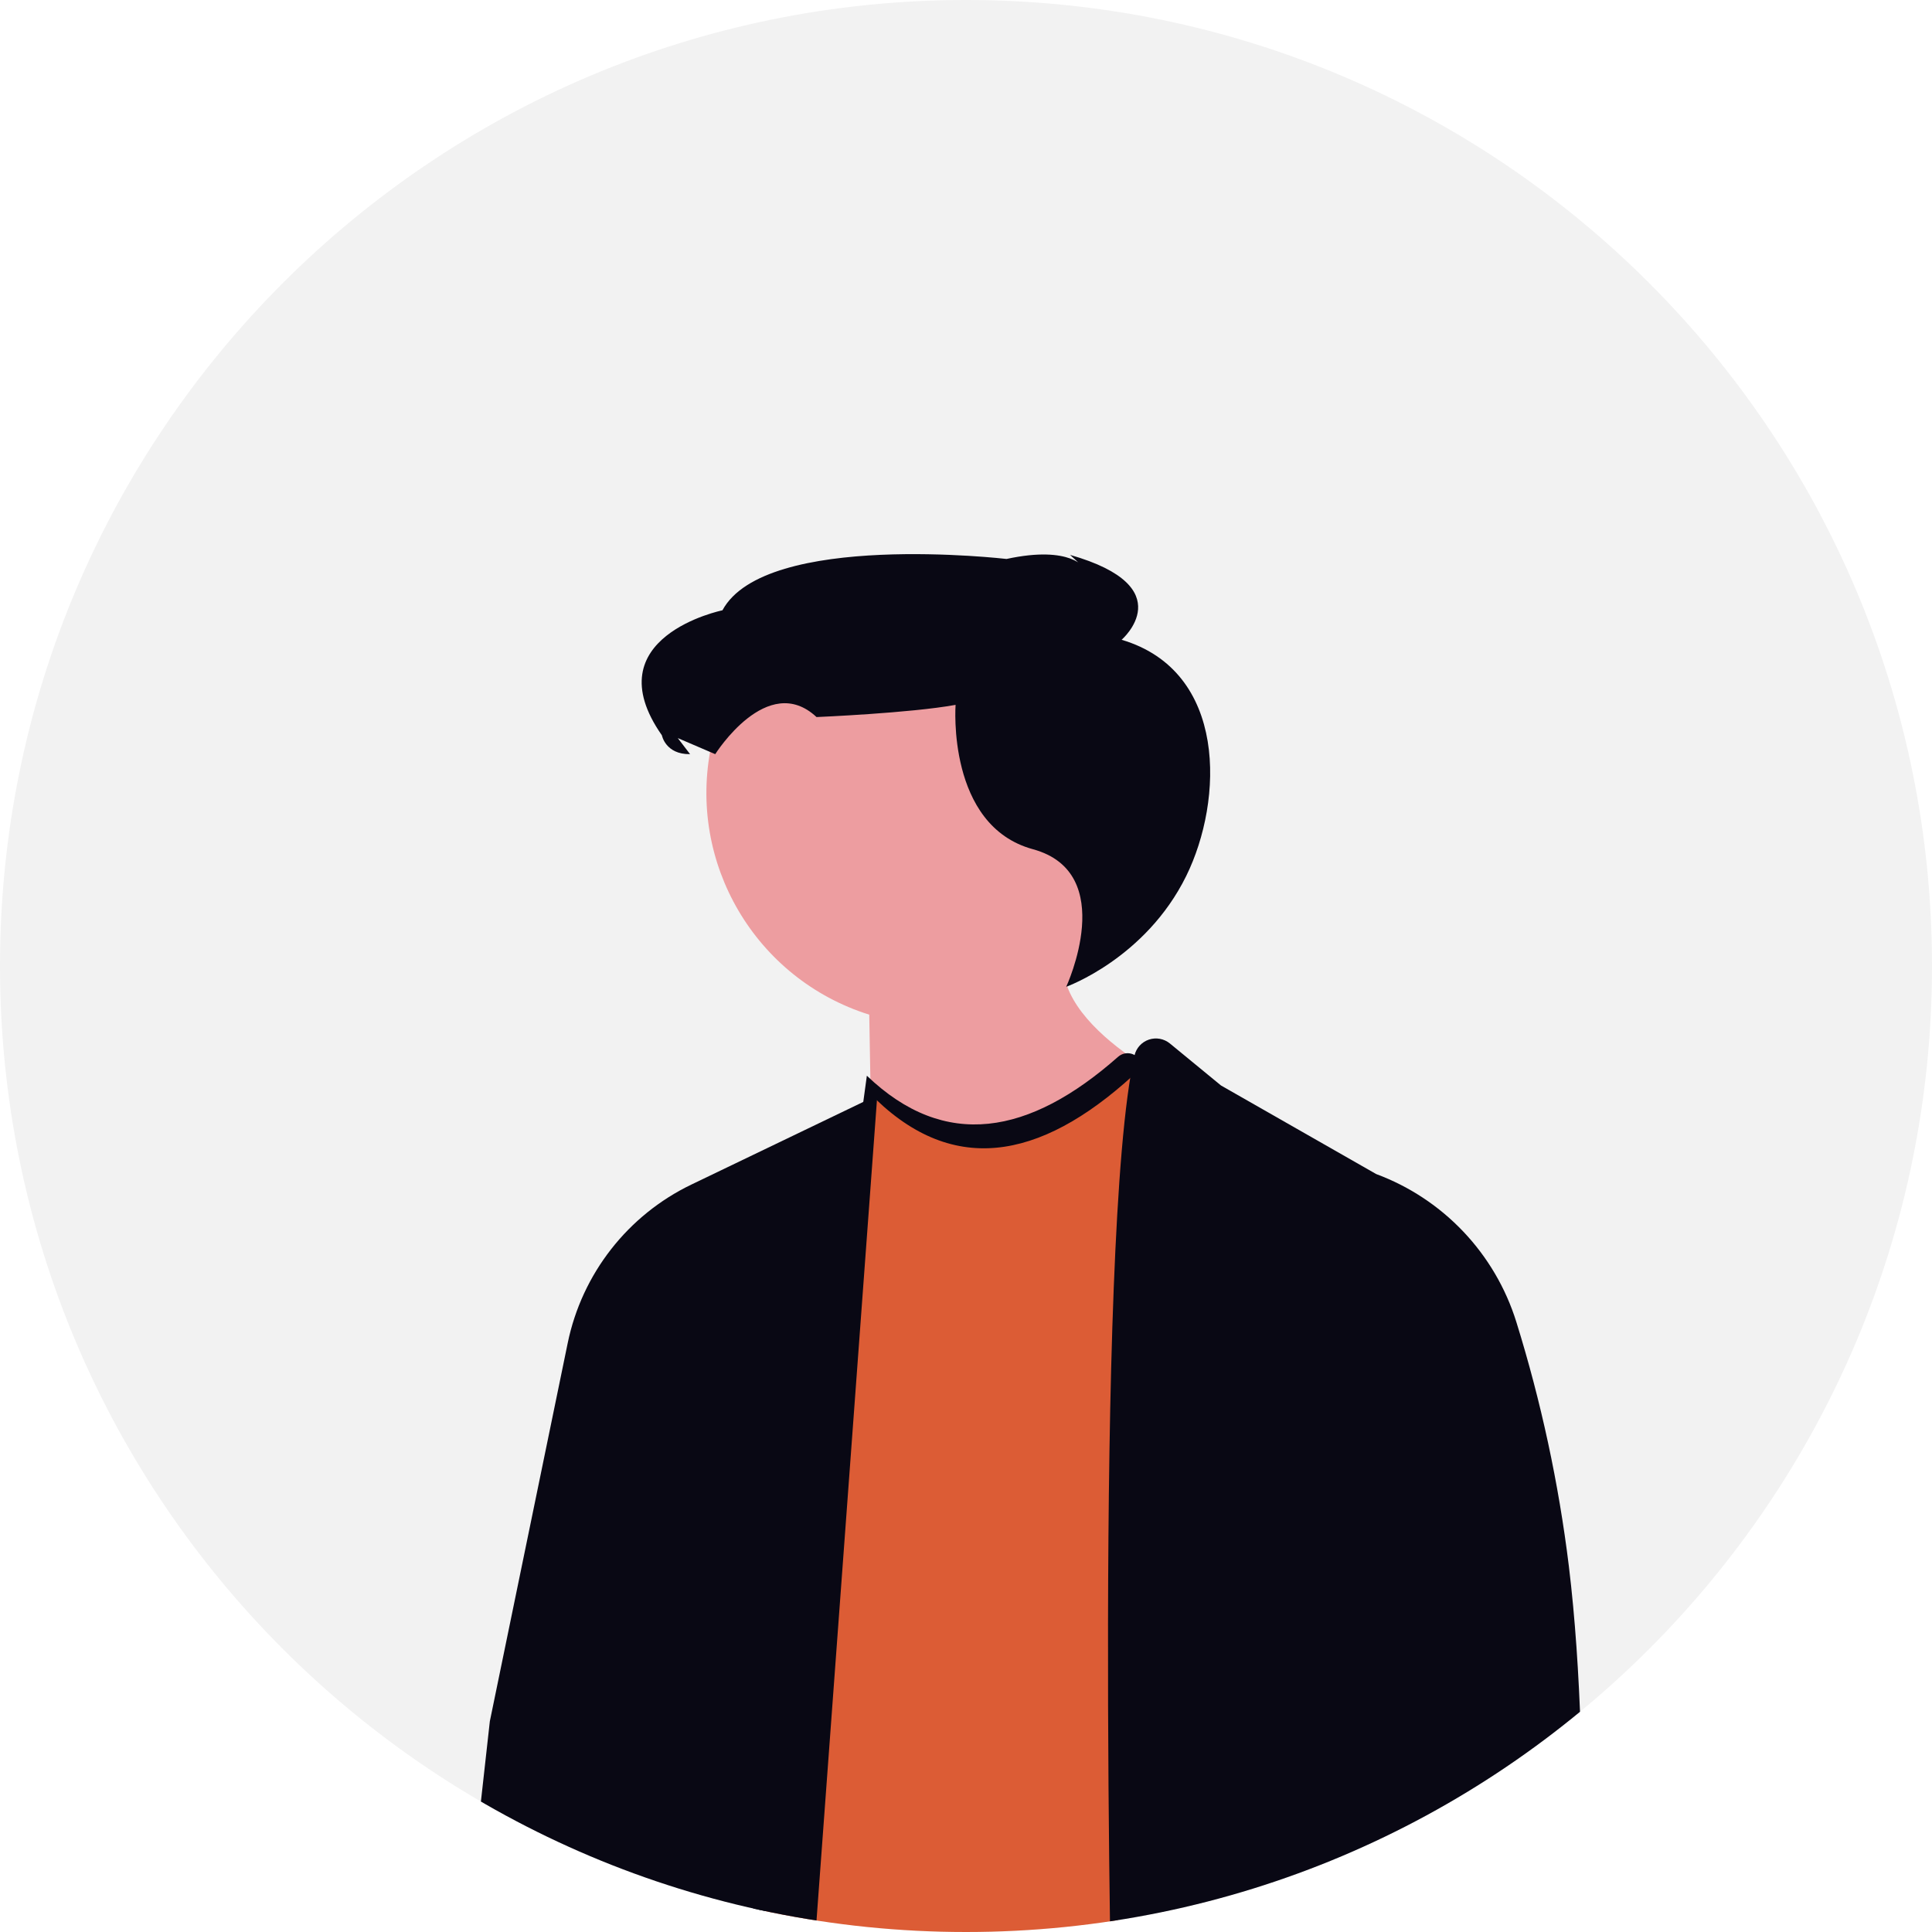
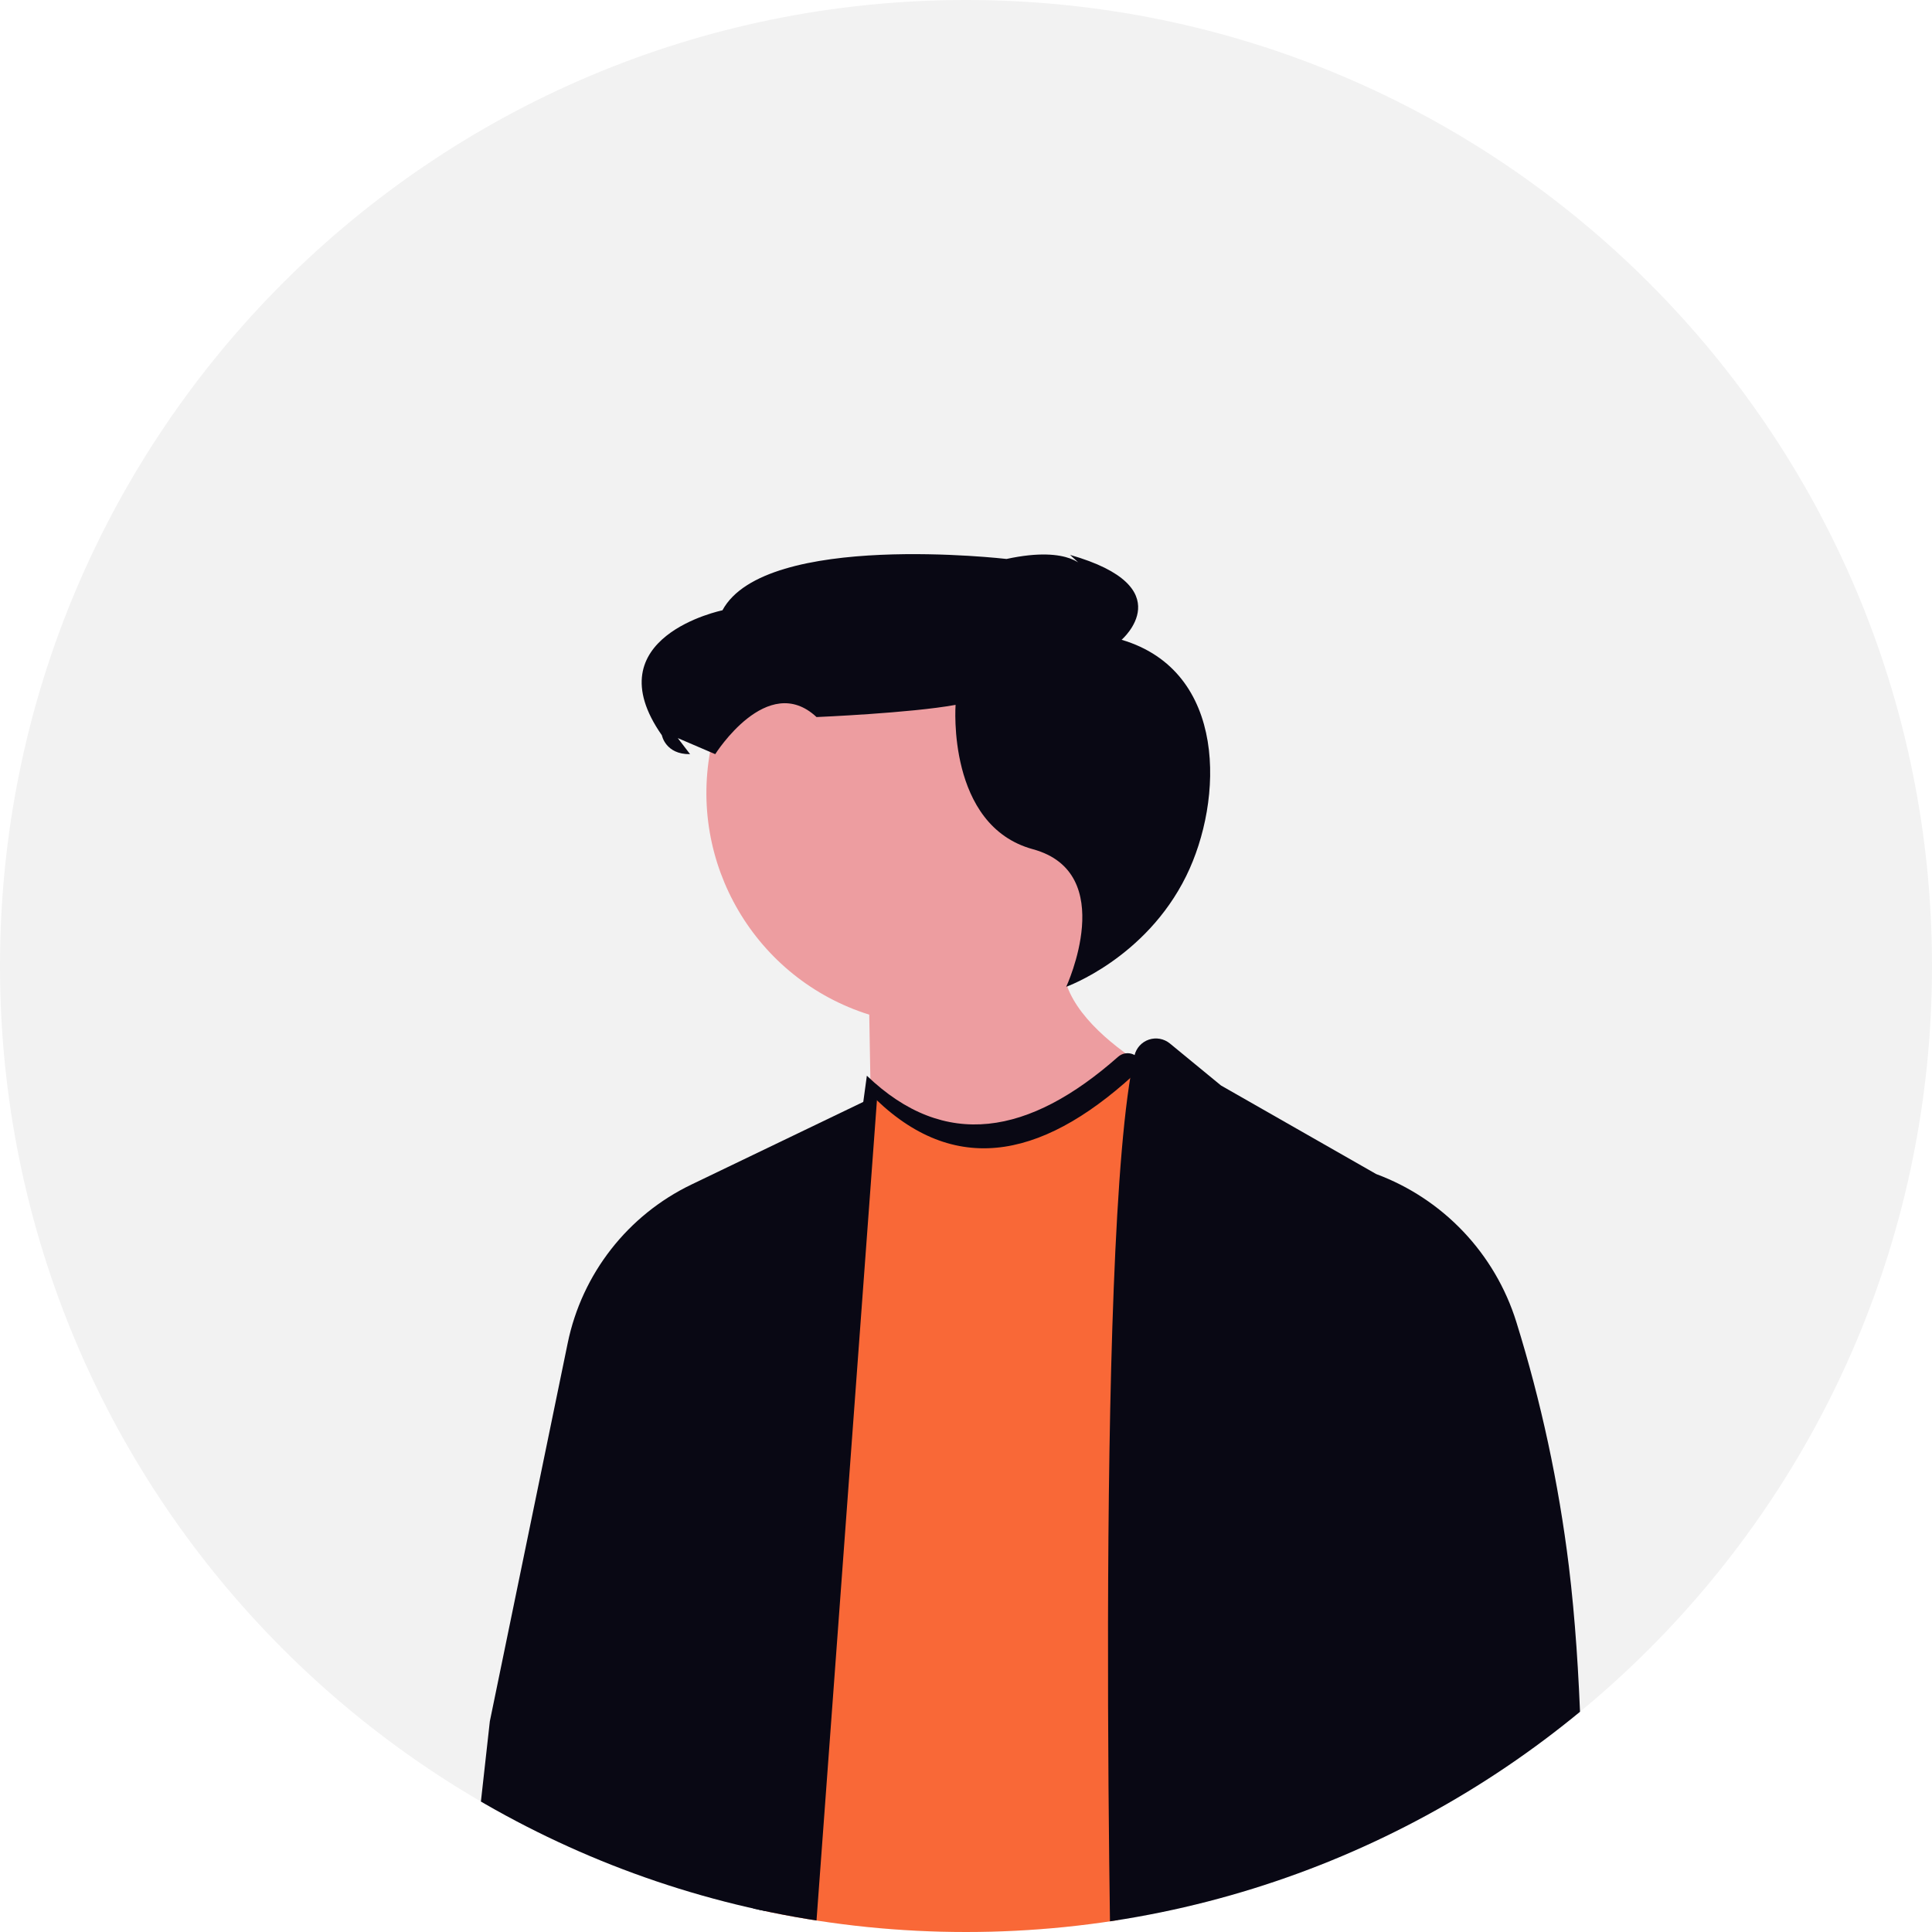
<svg xmlns="http://www.w3.org/2000/svg" width="640" height="640" viewBox="0 0 640 640" role="img" artist="Katerina Limpitsouni" source="https://undraw.co/">
  <defs>
    <clipPath id="a-88">
      <circle cx="320" cy="320" r="320" transform="translate(1129 200)" fill="none" stroke="#707070" stroke-width="1" />
    </clipPath>
  </defs>
  <g transform="translate(-68 -152)">
    <circle cx="320" cy="320" r="320" transform="translate(68 152)" fill="#f2f2f2" />
    <g transform="translate(-1061 -48)" clip-path="url(#a-88)">
      <g transform="translate(1282.835 383.564)">
        <path d="M322.991,81.632a77.011,77.011,0,1,0-100.083,73.49l2.574,148.209L343.189,187.152s-45.895-17.77-54.687-41.318a76.927,76.927,0,0,0,34.489-64.2Z" transform="translate(-88.792 -2.564)" fill="#ed9da0" />
        <path d="M316.956,145.878s26.276-9.358,39.746-36.688c12.372-25.1,13.729-67.868-21.4-78.254,0,0,20.239-17.474-17.075-28.12l4.964,4.579s-4.38-7.91-26.009-3.232c0,0-79.924-9.309-94.11,17.007,0,0-42.9,8.791-20.053,41.422,0,0,1.181,6.35,9.332,6.23L188.277,63.5l12.411,5.326s17.262-27.495,33.554-12.292c0,0,31.159-1.311,46.062-4.041,0,0-2.991,40.025,25.612,47.82S316.956,145.878,316.956,145.878Z" transform="translate(-117.59 -2.564)" fill="#090814" />
-         <path d="M326.614,167.618c-32.442,32.6-63.25,41.349-91.6,14.169L194.983,475.145l16.646,24.119,101.232.288,13.753-331.935Z" transform="translate(-98.23 -2.564)" fill="#dc5c35" />
+         <path d="M326.614,167.618c-32.442,32.6-63.25,41.349-91.6,14.169L194.983,475.145l16.646,24.119,101.232.288,13.753-331.935Z" transform="translate(-98.23 -2.564)" fill="#F96837" />
        <path d="M73.546,164.669l16.928,13.913,51.392,29.332A76.58,76.58,0,0,1,188.3,256.9a461.327,461.327,0,0,1,17.4,80.883c8.447,69.355,2.313,160.805,2.313,160.805l-78.132.679,3.4-45.86,12.569-113.461-.333,159.61H54.465s-6.231-270.71,7.347-330.913a7.284,7.284,0,0,1,11.734-3.97Z" transform="translate(160.166 -2.564)" fill="#090814" />
        <path d="M423.367,181.787l-61.562,29.6a75.081,75.081,0,0,0-41,52.524L295.009,389.2l-8.43,75.786s36.266,32.479,60.065,21.709l-1.7,12.569h55.032l23.389-317.477Z" transform="translate(-286.579 -2.564)" fill="#090814" />
        <path d="M242.031,183.241,202.393,473.7l-3.454-5,40.035-293.358c25.9,24.833,53.852,19.672,83.229-6.266a4.738,4.738,0,0,1,7.875,3.471c-31.14,29.712-60.736,36.888-88.047,10.7Z" transform="translate(-105.651 -2.564)" fill="#090814" />
      </g>
    </g>
  </g>
</svg>
